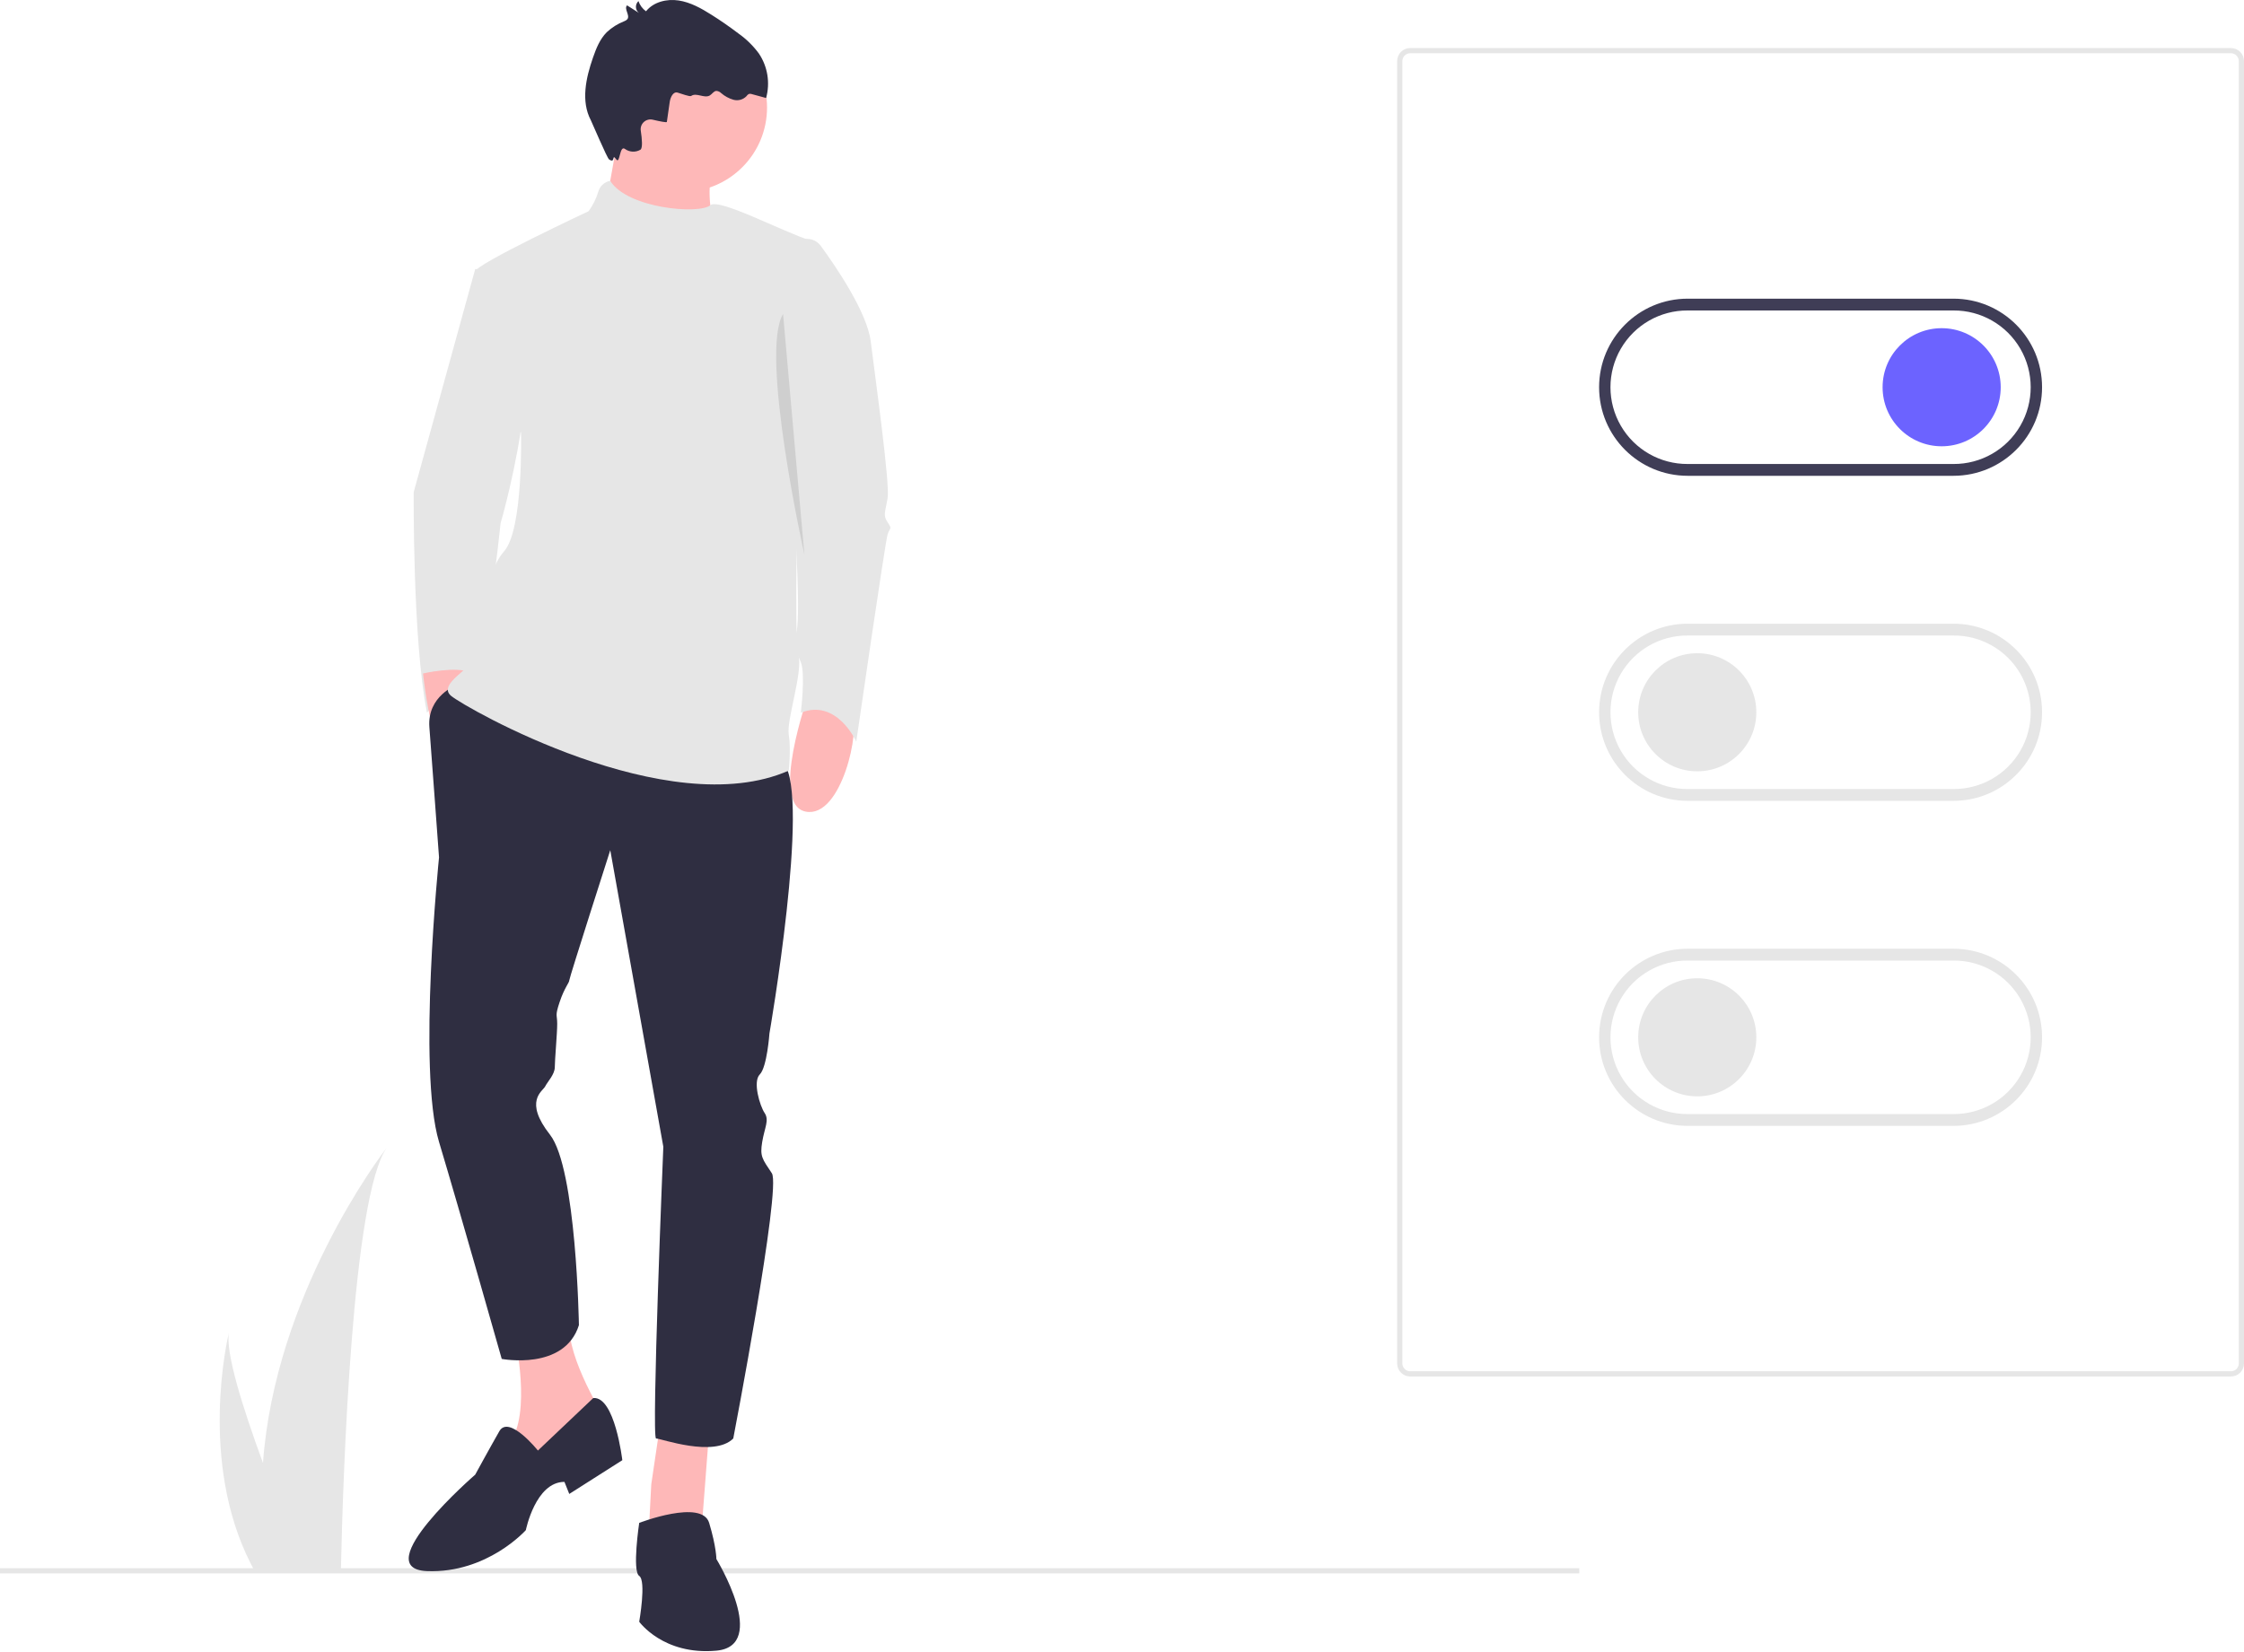
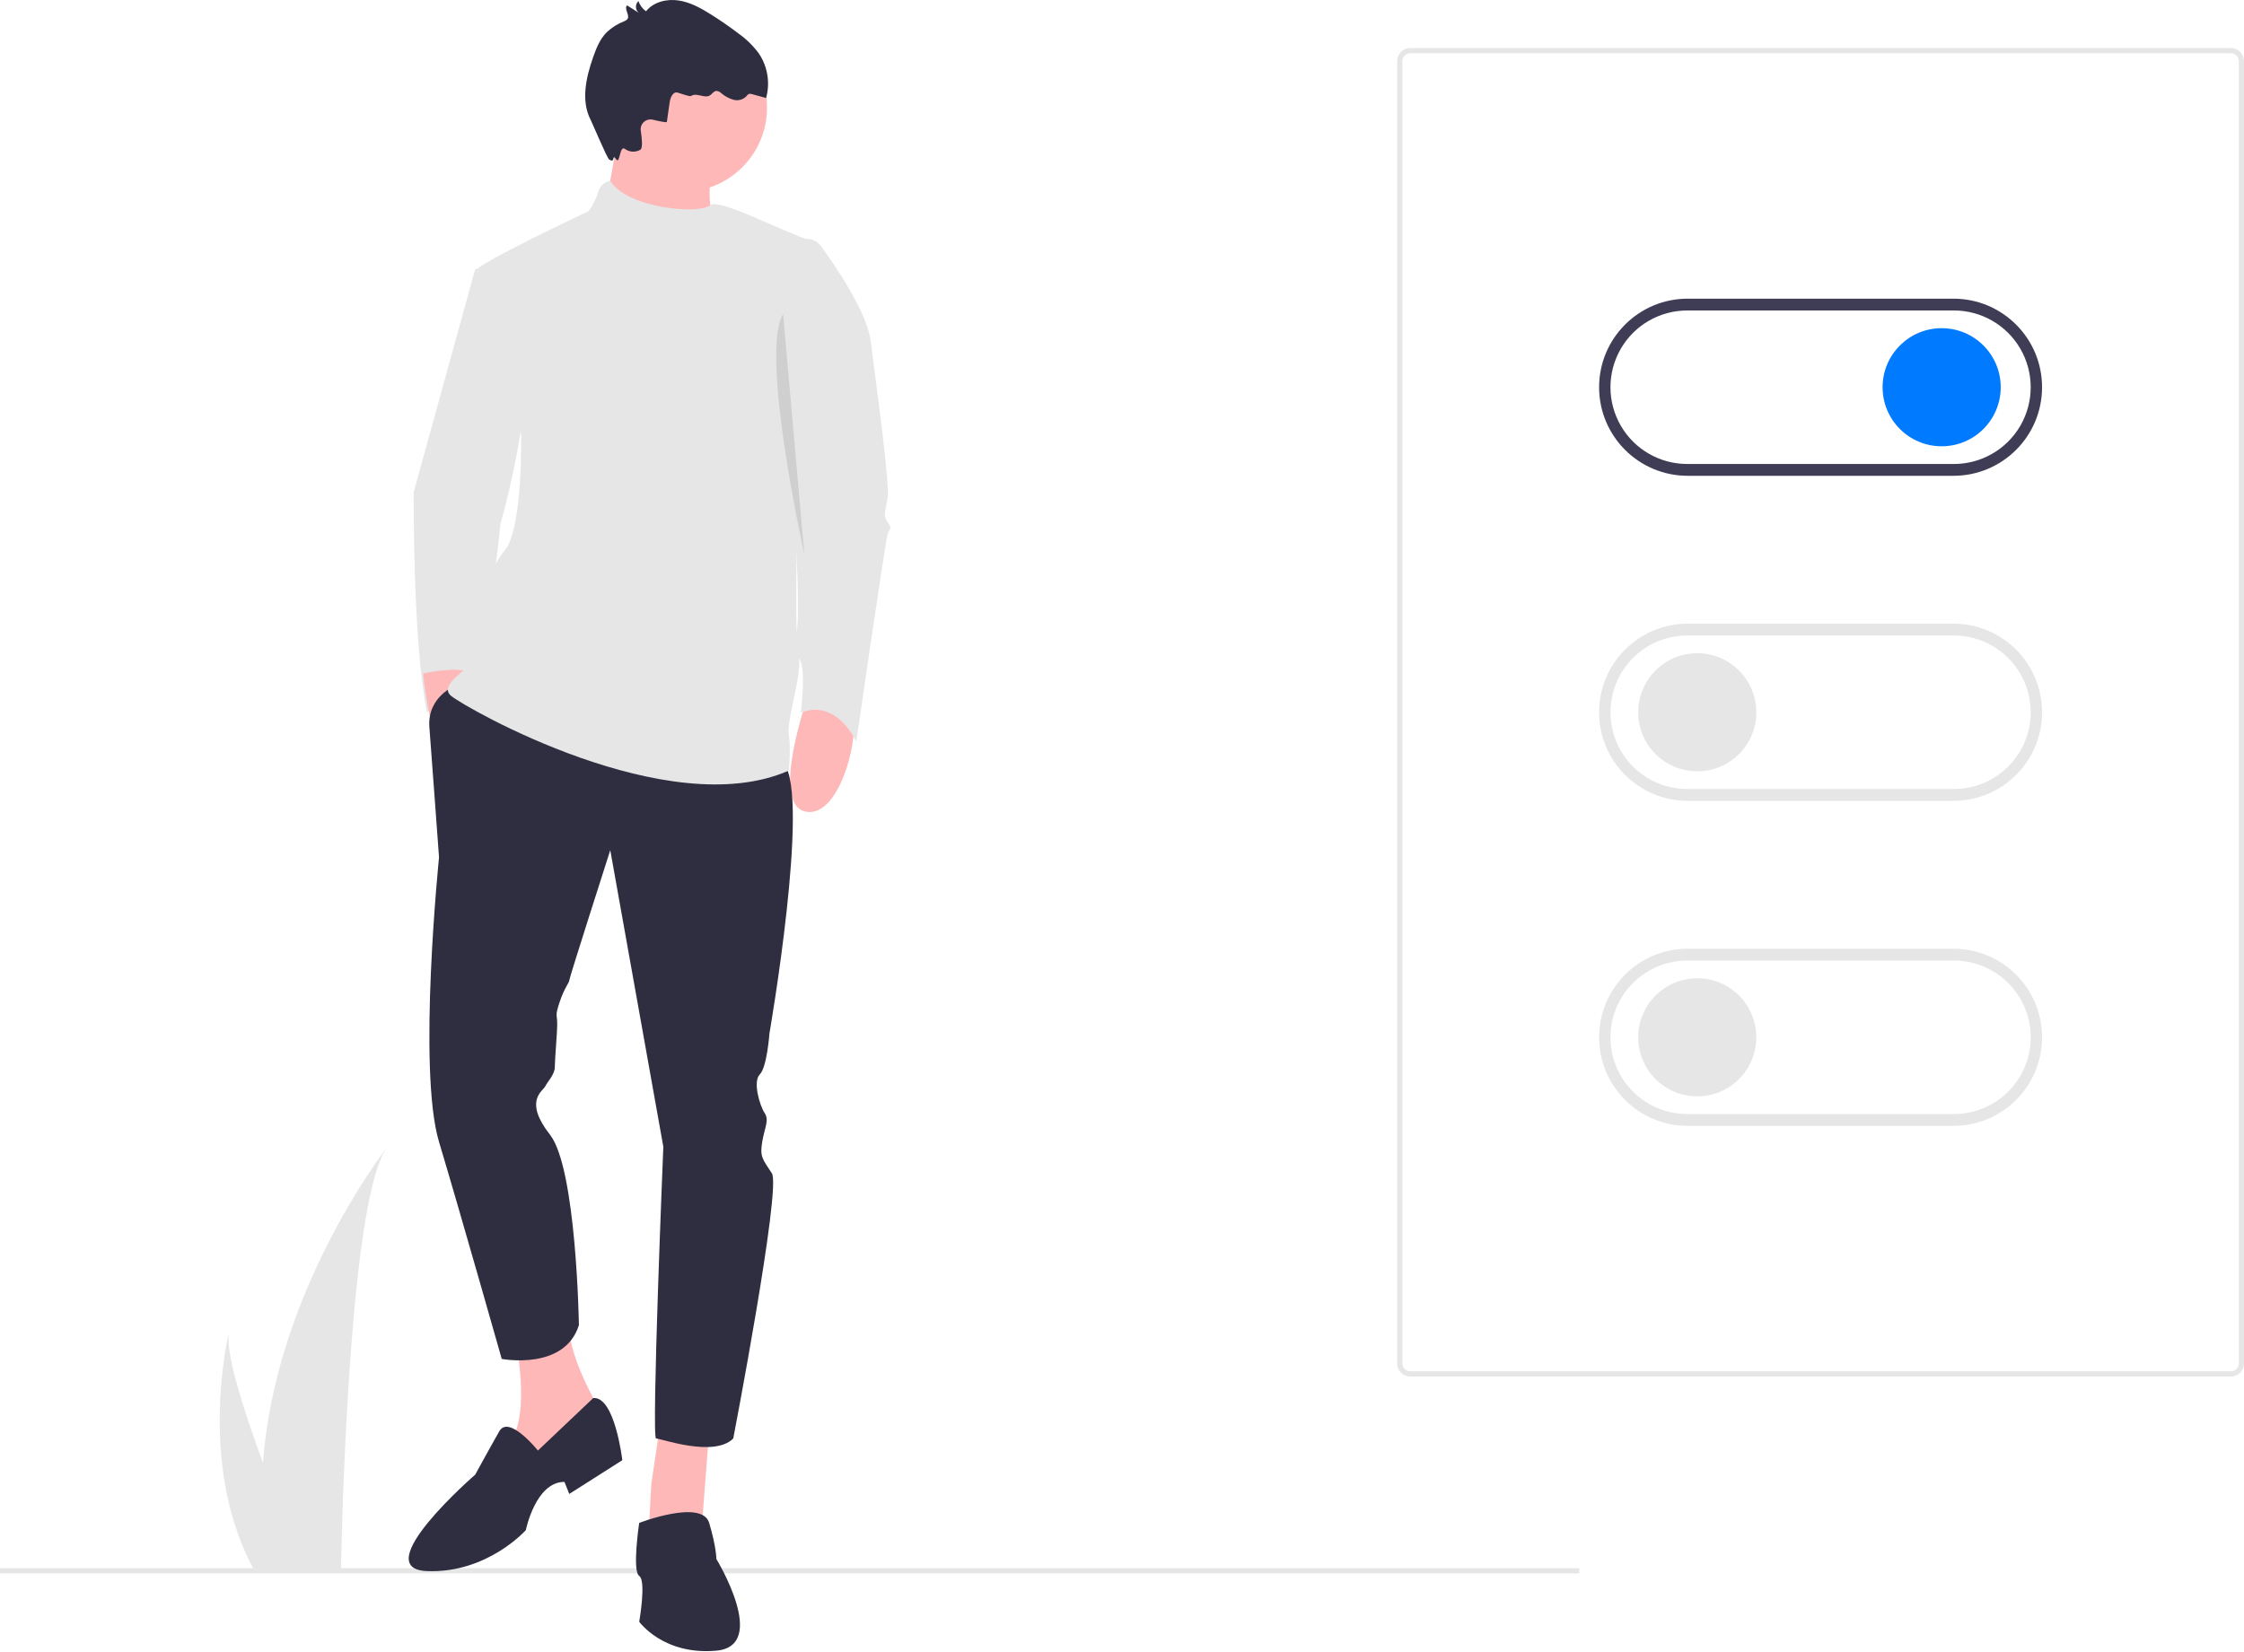
<svg xmlns="http://www.w3.org/2000/svg" width="861.202" height="633.857" viewBox="0 0 861.202 633.857" role="img" artist="Katerina Limpitsouni" source="https://undraw.co/">
  <rect y="602.011" width="606.096" height="2" fill="#e6e6e6" />
  <path d="M357.327,236.376h-5.554l-23.603,85.618s-.463,56.925,5.091,84.693c0,0,9.256-12.033,15.735-12.033s12.496-60.627,12.496-60.627S386.946,247.483,357.327,236.376Z" transform="translate(-169.3989 -133.0717)" fill="#e6e6e6" />
  <path d="M479.507,400.208s-14.81,41.652-.926,44.429,21.289-32.396,17.586-37.024S479.507,400.208,479.507,400.208Z" transform="translate(-169.3989 -133.0717)" fill="#feb8b8" />
  <path d="M331.756,391.603s4.163,44.01,17.921,40.665,5.619-38.356.308-40.988S331.756,391.603,331.756,391.603Z" transform="translate(-169.3989 -133.0717)" fill="#feb8b8" />
  <path d="M367.509,649.196s6.479,31.471-4.628,39.801,3.702,25.917,3.702,25.917l35.173-37.024s-14.81-23.14-13.884-37.024Z" transform="translate(-169.3989 -133.0717)" fill="#feb8b8" />
  <polygon points="253.646 544.818 249.944 569.809 249.018 587.395 269.381 585.544 272.158 549.446 253.646 544.818" fill="#feb8b8" />
  <path d="M344.676,396.014s-11.415,4.194-10.489,16.227,3.702,49.983,3.702,49.983-8.33,81.453,0,109.221,24.066,83.304,24.066,83.304,24.066,4.628,29.619-12.958c0,0-.926-60.164-11.107-73.123s-2.777-16.661-1.851-18.512,3.702-4.628,3.702-7.405.926-12.958.926-16.661-.926-2.777.926-8.33,3.702-7.405,3.702-8.33,15.735-49.983,15.735-49.983l20.363,113.849s-4.628,111.998-2.777,111.998,22.214,7.405,29.619,0c0,0,18.512-96.263,14.81-101.816s-4.628-6.479-3.702-12.033,2.777-8.33.926-11.107-4.628-12.033-1.851-14.81,3.702-15.735,3.702-15.735,15.735-90.709,5.554-103.668S344.676,396.014,344.676,396.014Z" transform="translate(-169.3989 -133.0717)" fill="#2f2e41" />
  <path d="M375.839,689.922s-11.107-13.884-14.81-7.405-9.256,16.661-9.256,16.661-41.652,36.099-18.512,37.024,37.95-15.735,37.95-15.735,3.702-18.512,14.81-18.512l1.851,4.628,20.363-12.958s-2.868-24.576-11.153-23.858Z" transform="translate(-169.3989 -133.0717)" fill="#2f2e41" />
  <path d="M414.715,717.69s24.066-9.256,26.843,0,2.777,13.884,2.777,13.884,20.363,33.322,0,35.173-29.619-11.107-29.619-11.107,2.777-15.735,0-17.586S414.715,717.69,414.715,717.69Z" transform="translate(-169.3989 -133.0717)" fill="#2f2e41" />
  <circle cx="261.977" cy="41.289" r="32.396" fill="#feb8b8" />
  <path d="M407.31,181.766l-6.479,36.099,45.355,11.107s-10.644-26.38.926-37.95C450.038,188.095,407.31,181.766,407.31,181.766Z" transform="translate(-169.3989 -133.0717)" fill="#feb8b8" />
  <path d="M403.591,202.485a5.907,5.907,0,0,0-4.612,4.272,24.648,24.648,0,0,1-3.702,7.405s-43.503,20.363-43.503,23.14S369.36,299.317,369.36,299.317s.926,37.024-6.479,45.355-14.81,38.875-12.958,41.652-12.958,9.256-7.405,13.884,83.304,49.057,129.585,28.694c0,0,.926-8.33,0-13.884s5.554-24.066,3.702-30.545,0-73.123,0-73.123l9.539-78.914a6.422,6.422,0,0,0-4.505-6.919C470.17,222.275,445.43,209,442.02,211.848,437.604,215.535,410.054,213.023,403.591,202.485Z" transform="translate(-169.3989 -133.0717)" fill="#e6e6e6" />
  <path d="M476.73,225.269l.059-.024a6.42,6.42,0,0,1,7.572,2.169c5.736,7.849,17.806,25.489,19.211,36.73,1.851,14.81,7.405,54.611,6.479,60.164s-1.851,6.479,0,9.256.926,1.851,0,4.628-12.033,79.602-12.033,79.602-7.405-16.661-21.289-11.107c0,0,1.851-14.81,0-19.438s-3.702-7.405-1.851-11.107,0-39.801-.926-43.503,0-23.14,0-23.14l-8.33-37.95Z" transform="translate(-169.3989 -133.0717)" fill="#e6e6e6" />
  <path d="M425.325,179.876l1.094-7.628c.255-1.778,1.296-4.116,3.025-3.632,1.471.411,4.677,1.671,5.213,1.291,2.01-1.424,5.051,1.066,7.165-.199.885-.53,1.463-1.665,2.492-1.741a2.839,2.839,0,0,1,1.83.829,12.453,12.453,0,0,0,4.736,2.573,5.094,5.094,0,0,0,4.986-1.359,2.648,2.648,0,0,1,.882-.845,1.978,1.978,0,0,1,1.268.058l5.4,1.47a20.75,20.75,0,0,0-2.776-17.084,34.361,34.361,0,0,0-7.865-7.703q-5.016-3.816-10.354-7.179c-3.894-2.46-8.024-4.781-12.579-5.472-4.554-.692-9.653.546-12.517,4.153a8.06,8.06,0,0,1-2.899-3.916,2.967,2.967,0,0,0,.191,4.549l-4.567-2.916c-1.284,1.348,1.225,3.792.131,5.299a2.791,2.791,0,0,1-1.229.803,20.936,20.936,0,0,0-6.696,4.215c-2.625,2.632-4.05,6.205-5.274,9.715-2.721,7.807-4.699,16.761-.833,24.069.438.829,6.225,14.504,6.995,15.037,2.606,1.803.91-2.56,2.777,0,1.464,2.007,1.19-5.676,3.366-3.989a5.425,5.425,0,0,0,5.905.266c.902-.626.611-4.1.125-7.291a3.759,3.759,0,0,1,4.573-4.229C422.601,179.655,425.278,180.2,425.325,179.876Z" transform="translate(-169.3989 -133.0717)" fill="#2f2e41" />
  <path d="M469.93,253.603l8.189,92.457S460.816,268.516,469.93,253.603Z" transform="translate(-169.3989 -133.0717)" opacity="0.1" style="isolation:isolate" />
  <path d="M317.823,573.686c-13.25,18.73-16.75,125.33-17.53,159.5-.02.77-.04,1.5-.05,2.19h-33.54c-.41-.73-.79-1.45-1.15-2.19-19.88-39.24-8.85-86.29-8.27-88.67-1.51,7.48,5.32,29.16,13.04,50.16C275.033,630.106,315.303,576.946,317.823,573.686Z" transform="translate(-169.3989 -133.0717)" fill="#e6e6e6" />
-   <circle cx="745.169" cy="148.656" r="22.667" fill="#6c63ff" />
+   <circle cx="745.169" cy="148.656" r="22.667" fill="#007AFF" />
  <path d="M919.101,315.728h-102a34,34,0,1,1,0-68h102a34,34,0,0,1,0,68Zm-102-63.467a29.467,29.467,0,1,0,0,58.933h102a29.467,29.467,0,1,0,0-58.933Z" transform="translate(-169.3989 -133.0717)" fill="#3f3d56" />
  <circle cx="651.376" cy="273.434" r="22.667" fill="#e6e6e6" />
  <path d="M919.101,440.506h-102a34,34,0,0,1,0-68h102a34,34,0,0,1,0,68Zm-102-63.467a29.467,29.467,0,1,0,0,58.933h102a29.467,29.467,0,1,0,0-58.933Z" transform="translate(-169.3989 -133.0717)" fill="#e6e6e6" />
  <circle cx="651.376" cy="398.213" r="22.667" fill="#e6e6e6" />
  <path d="M919.101,565.284h-102a34,34,0,0,1,0-68h102a34,34,0,1,1,0,68Zm-102-63.467a29.467,29.467,0,1,0,0,58.933h102a29.467,29.467,0,1,0,0-58.933Z" transform="translate(-169.3989 -133.0717)" fill="#e6e6e6" />
  <path d="M1025.601,661.494H710.601a5.006,5.006,0,0,1-5-5V156.518a5.006,5.006,0,0,1,5-5h315a5.006,5.006,0,0,1,5,5V656.494A5.006,5.006,0,0,1,1025.601,661.494ZM710.601,153.518a3.003,3.003,0,0,0-3,3V656.494a3.003,3.003,0,0,0,3,3h315a3.003,3.003,0,0,0,3-3V156.518a3.003,3.003,0,0,0-3-3Z" transform="translate(-169.3989 -133.0717)" fill="#e6e6e6" />
</svg>
